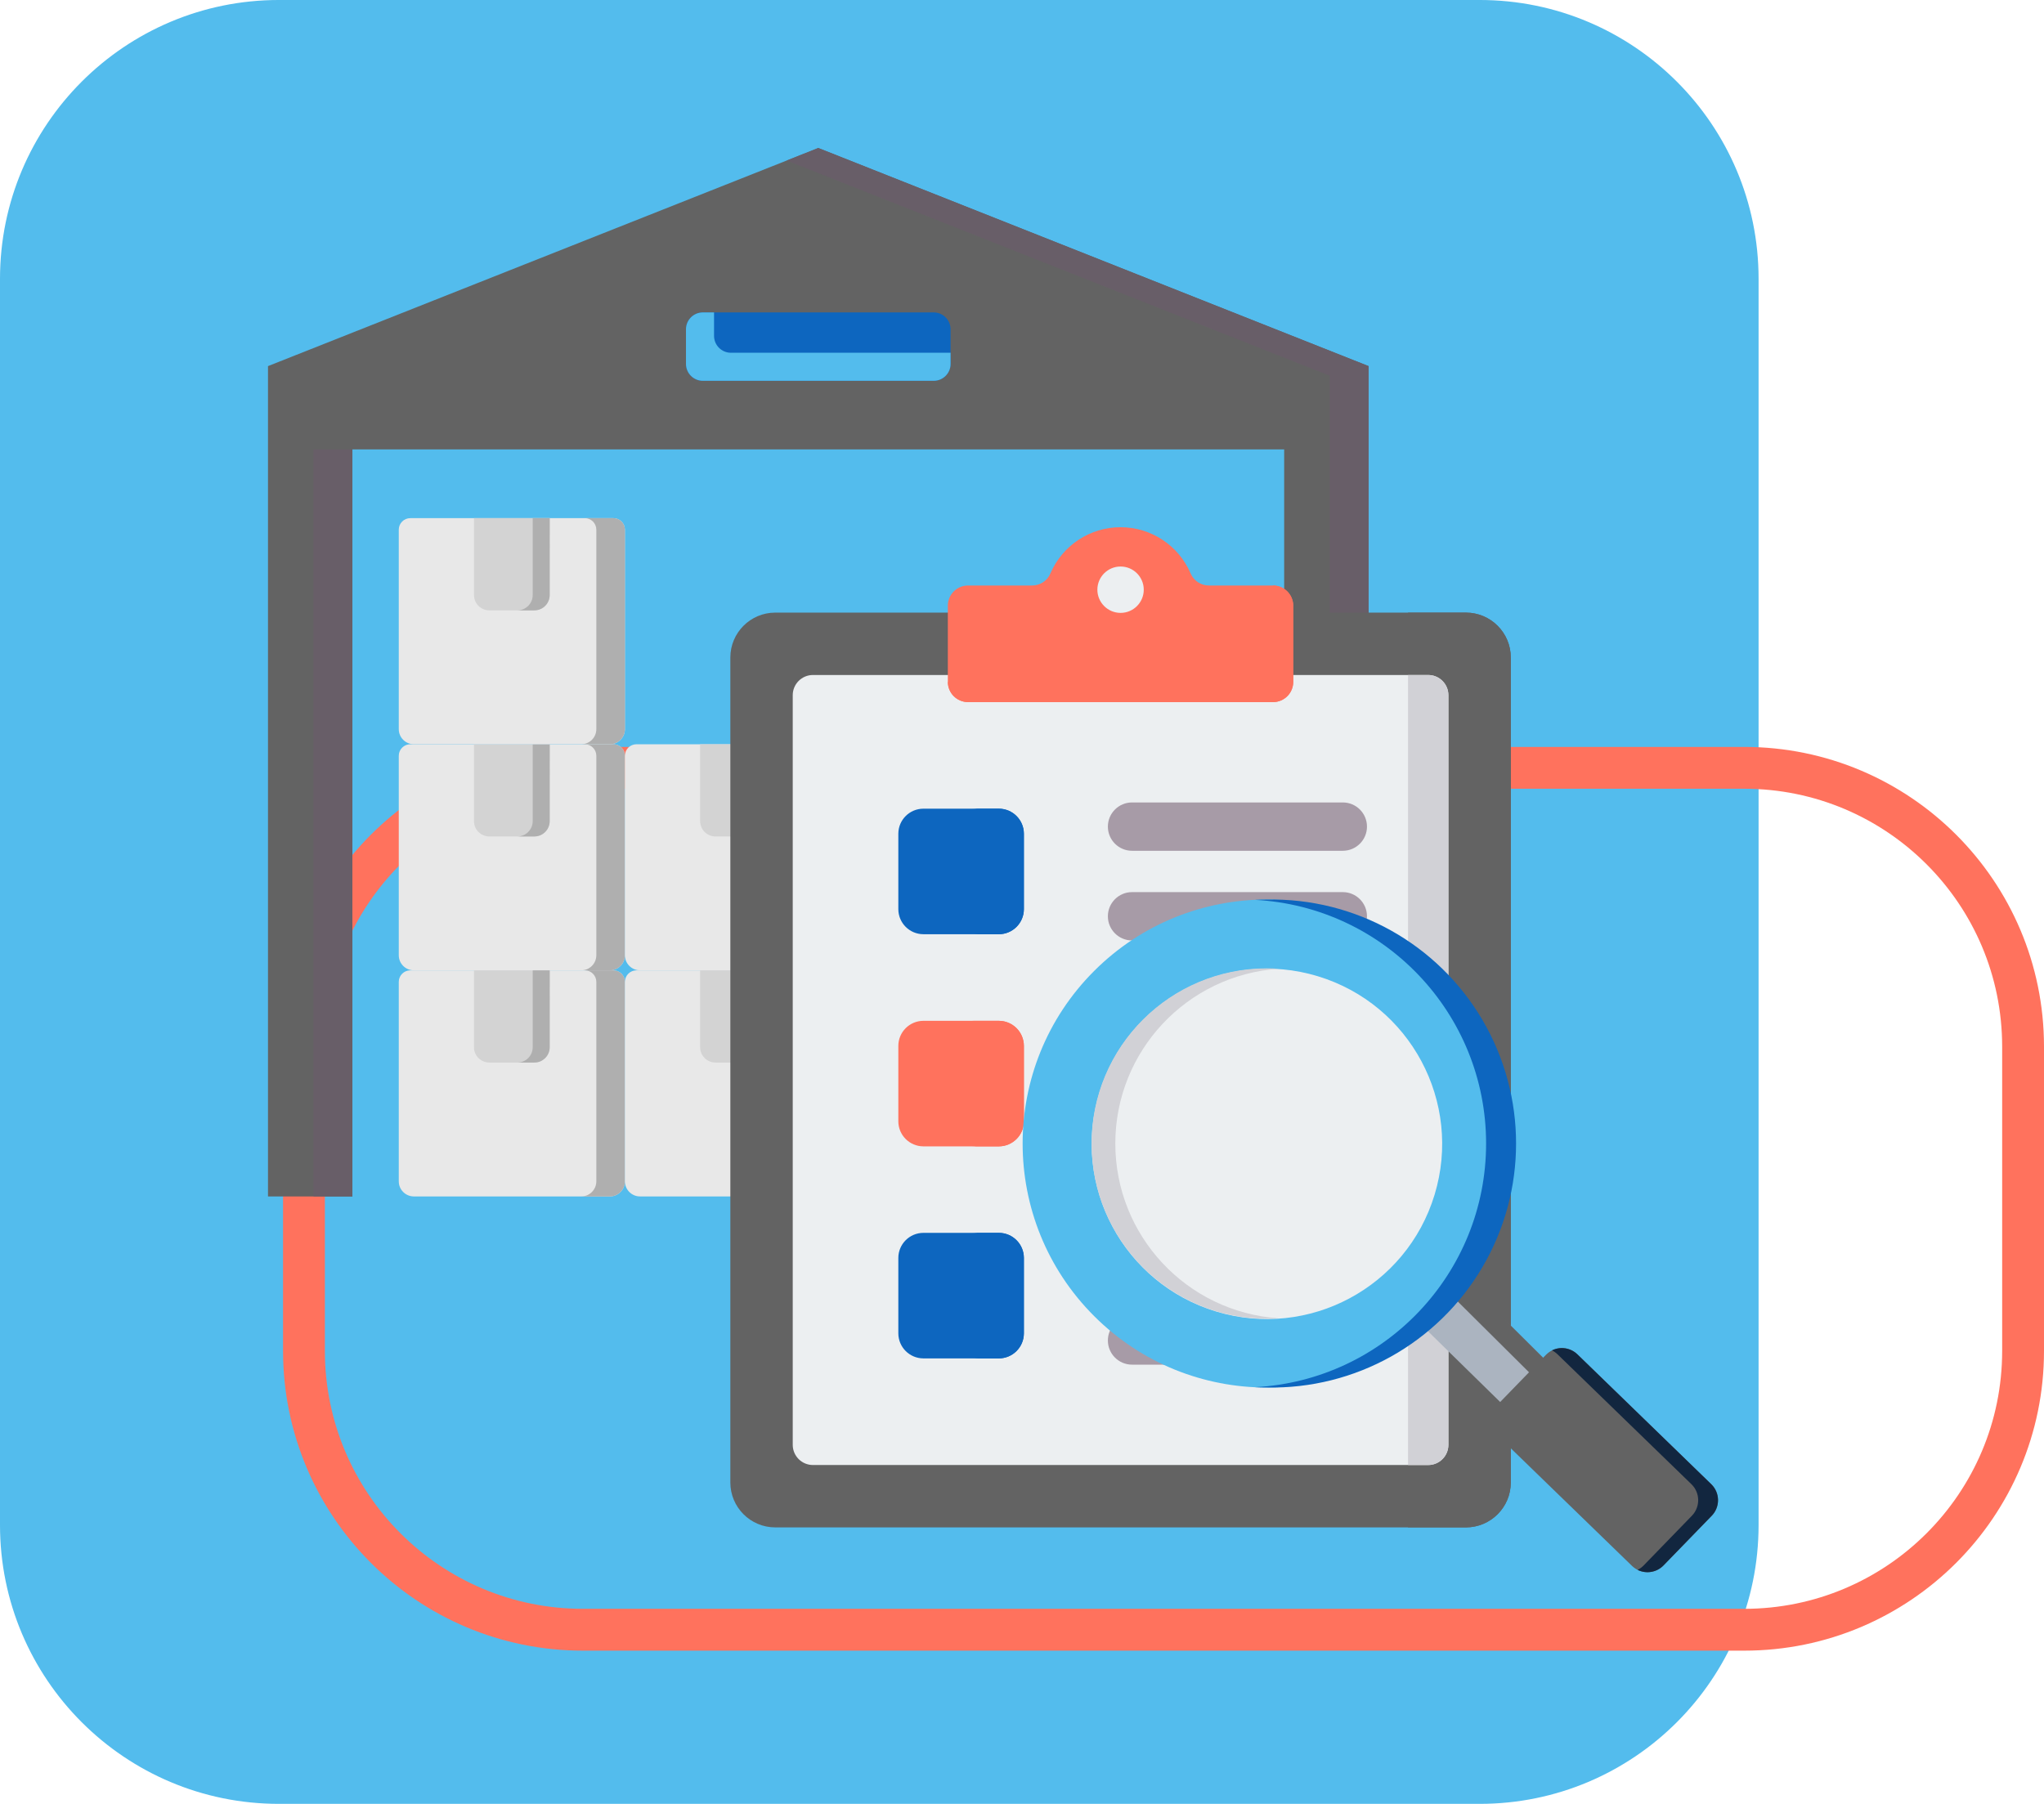
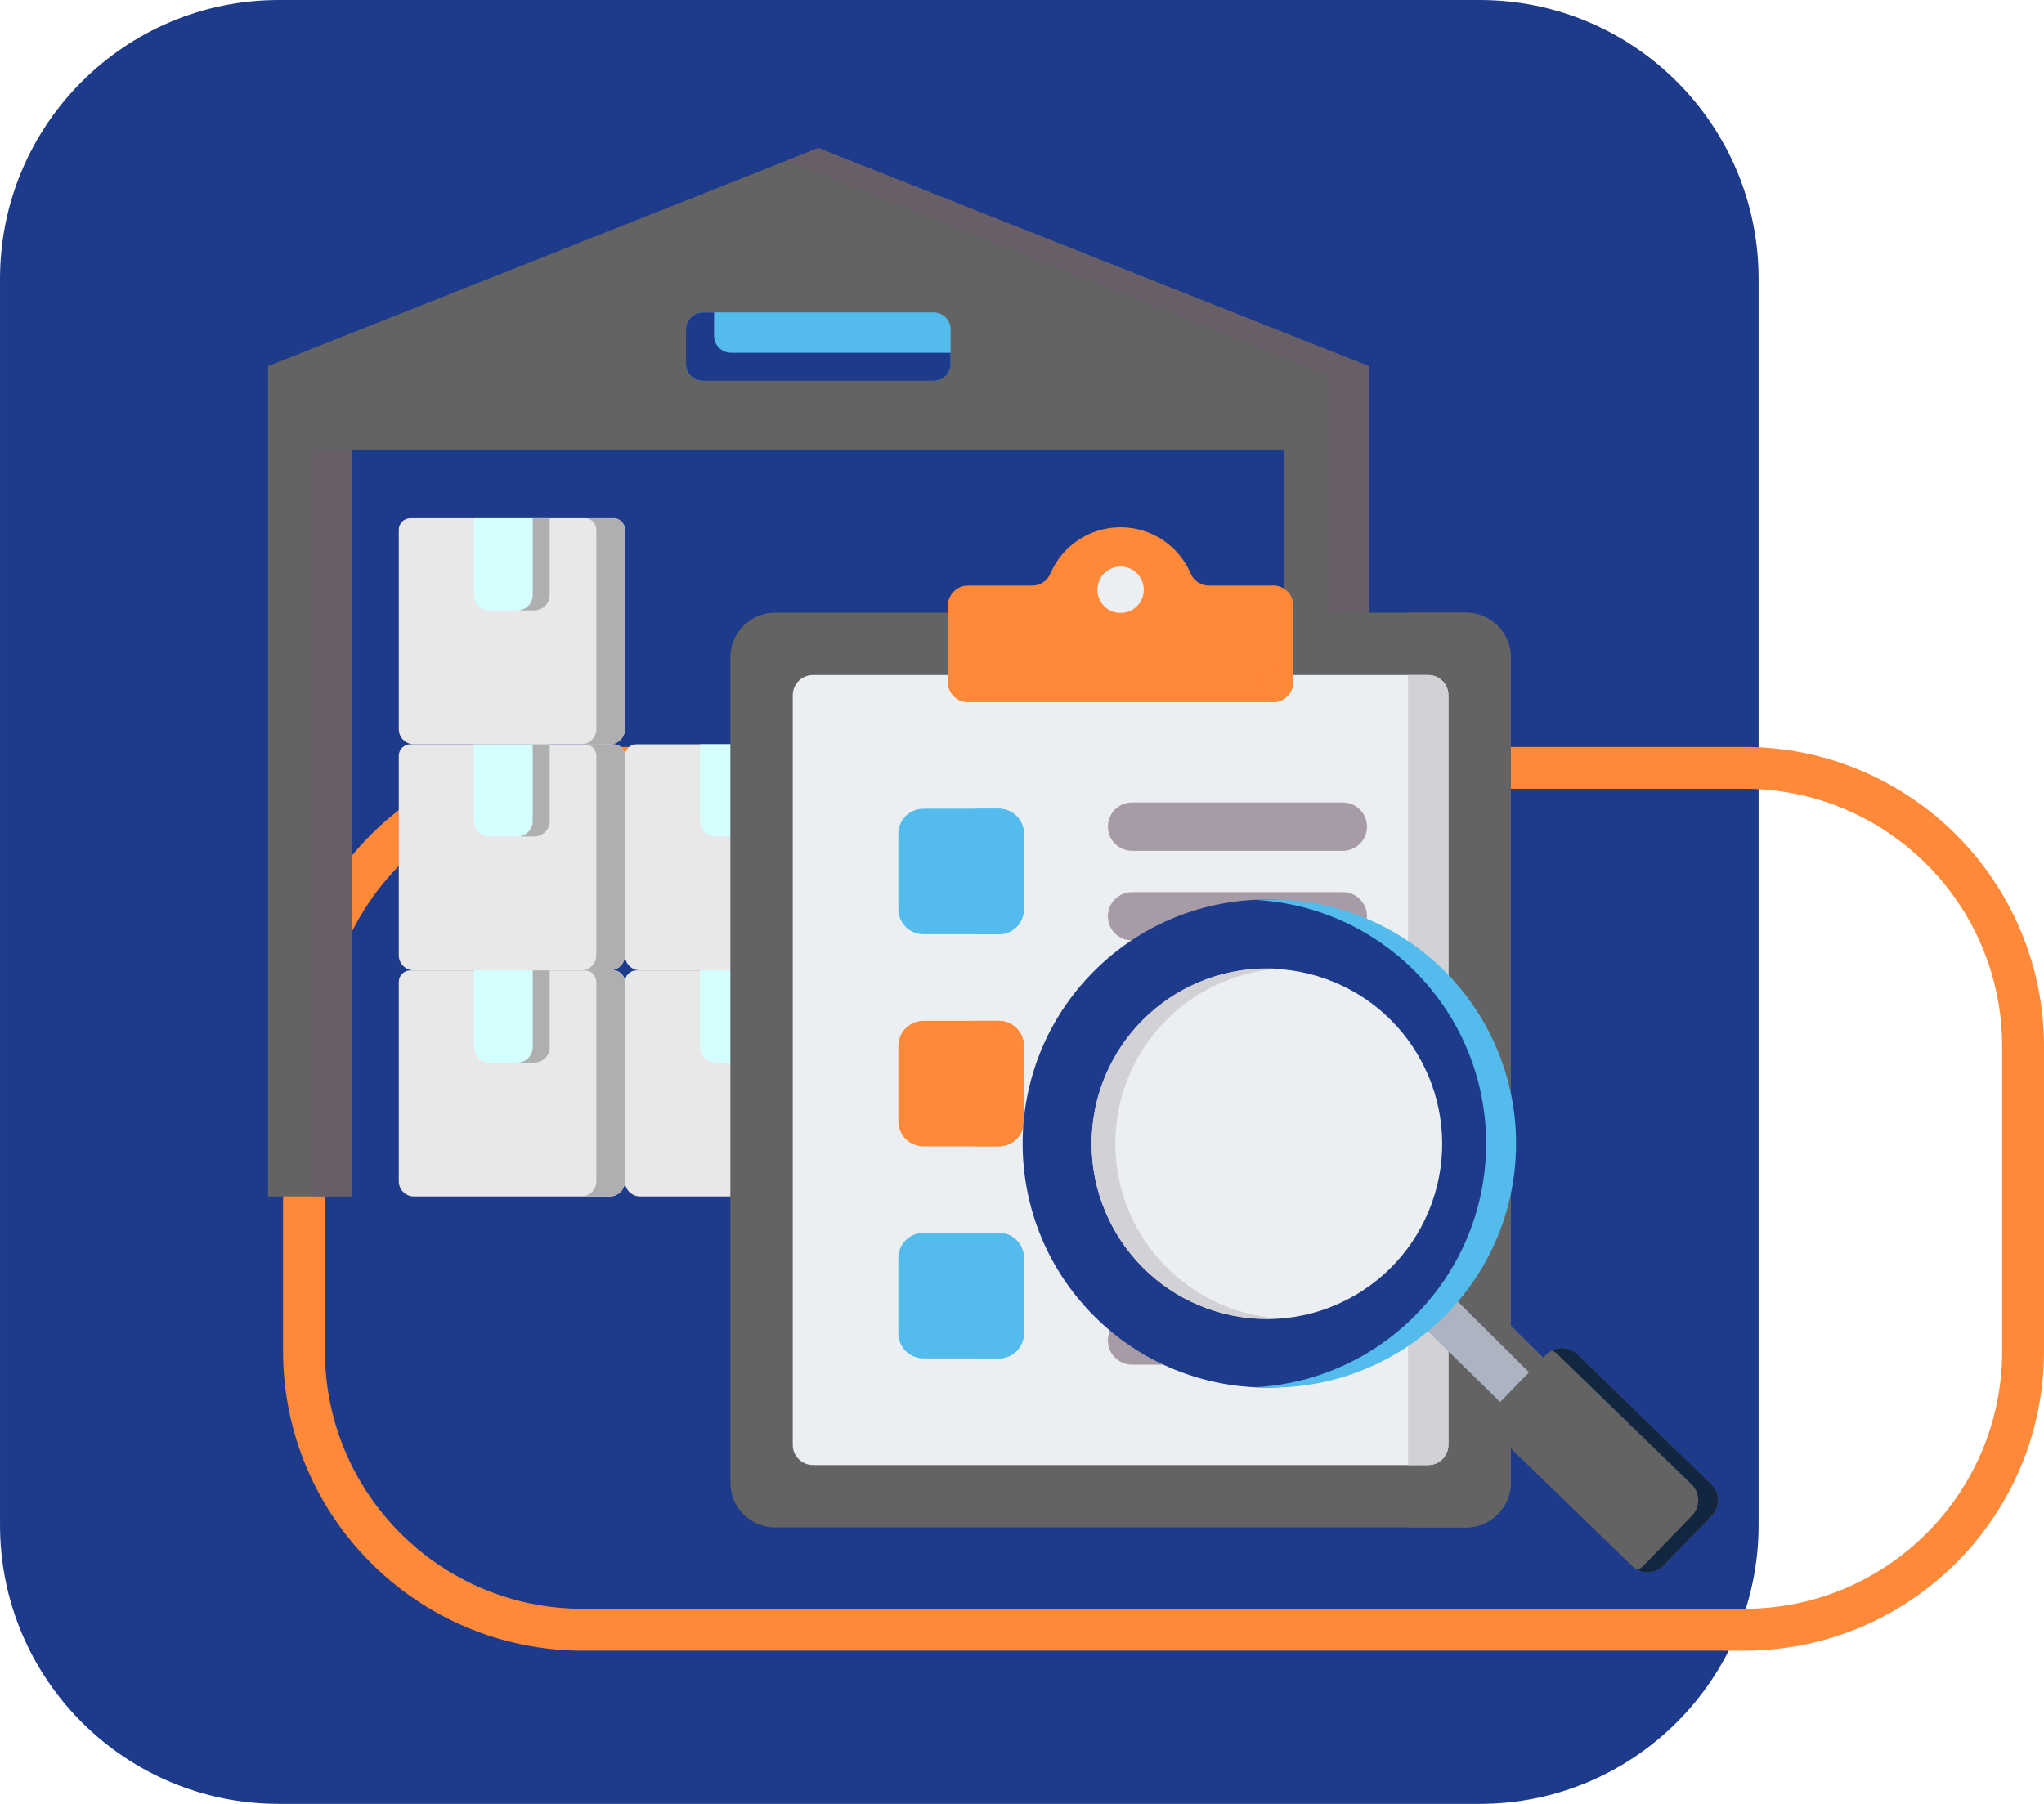
- <svg xmlns="http://www.w3.org/2000/svg" width="146.559" height="129.373" viewBox="0 0 146.559 129.373">
-   <g id="Grupo_1100649" data-name="Grupo 1100649" transform="translate(-1040.811 -8949.054)">
-     <g id="Grupo_1100250" data-name="Grupo 1100250" transform="translate(995.87 8934.075)">
-       <rect id="Rectángulo_401023" data-name="Rectángulo 401023" width="126.094" height="129.373" rx="20" transform="translate(44.941 14.978)" fill="#53bced" />
-       <rect id="Rectángulo_401024" data-name="Rectángulo 401024" width="123.264" height="61.816" rx="20" transform="translate(66.736 70.047)" fill="none" stroke="#ff725d" stroke-miterlimit="10" stroke-width="3" />
+ <svg xmlns="http://www.w3.org/2000/svg" width="146.559" height="129.374" viewBox="0 0 146.559 129.374">
+   <g id="Grupo_1100685" data-name="Grupo 1100685" transform="translate(-1020 -5709.946)">
+     <g id="Grupo_1100250" data-name="Grupo 1100250" transform="translate(975.06 5694.968)">
+       <rect id="Rectángulo_401023" data-name="Rectángulo 401023" width="126.094" height="129.373" rx="20" transform="translate(44.941 14.978)" fill="#1e3a8a" />
+       <rect id="Rectángulo_401024" data-name="Rectángulo 401024" width="123.264" height="61.816" rx="20" transform="translate(66.736 70.047)" fill="none" stroke="#fe8938" stroke-miterlimit="10" stroke-width="3" />
    </g>
-     <g id="Grupo_1100369" data-name="Grupo 1100369" transform="translate(1044.027 8939.451)">
+     <g id="Grupo_1100369" data-name="Grupo 1100369" transform="translate(1023.217 5700.344)">
      <g id="Grupo_1100361" data-name="Grupo 1100361" transform="translate(16.001 20.217)">
        <path id="Trazado_874901" data-name="Trazado 874901" d="M94.912,95.41h-6.05V41.834H22.051V95.41H16V35.86L55.457,20.217,94.912,35.86Z" transform="translate(-16.001 -20.217)" fill="#636363" fill-rule="evenodd" />
        <path id="Trazado_874902" data-name="Trazado 874902" d="M106.7,95.41h-2.791V36.55L64.976,21.116l2.267-.9L106.7,35.86ZM33.837,41.834V95.41H31.046V41.834Z" transform="translate(-27.787 -20.217)" fill="#685e68" fill-rule="evenodd" />
-         <path id="Trazado_874903" data-name="Trazado 874903" d="M155.567,74.655h16.558a1.211,1.211,0,0,1,1.207,1.207v2.492a1.211,1.211,0,0,1-1.207,1.207H155.567a1.211,1.211,0,0,1-1.207-1.207V75.862A1.211,1.211,0,0,1,155.567,74.655Z" transform="translate(-124.391 -62.863)" fill="#0d66bf" fill-rule="evenodd" />
-         <path id="Trazado_874904" data-name="Trazado 874904" d="M155.567,74.655h.805v1.686a1.211,1.211,0,0,0,1.207,1.207h15.753v.805a1.211,1.211,0,0,1-1.207,1.207H155.566a1.211,1.211,0,0,1-1.207-1.207V75.862A1.211,1.211,0,0,1,155.567,74.655Z" transform="translate(-124.39 -62.863)" fill="#53bced" fill-rule="evenodd" />
+         <path id="Trazado_874903" data-name="Trazado 874903" d="M155.567,74.655h16.558a1.211,1.211,0,0,1,1.207,1.207v2.492a1.211,1.211,0,0,1-1.207,1.207H155.567a1.211,1.211,0,0,1-1.207-1.207V75.862A1.211,1.211,0,0,1,155.567,74.655Z" transform="translate(-124.391 -62.863)" fill="#53bced" fill-rule="evenodd" />
+         <path id="Trazado_874904" data-name="Trazado 874904" d="M155.567,74.655h.805v1.686a1.211,1.211,0,0,0,1.207,1.207h15.753v.805a1.211,1.211,0,0,1-1.207,1.207H155.566a1.211,1.211,0,0,1-1.207-1.207V75.862A1.211,1.211,0,0,1,155.567,74.655Z" transform="translate(-124.39 -62.863)" fill="#1e3a8a" fill-rule="evenodd" />
      </g>
      <g id="Grupo_1100365" data-name="Grupo 1100365" transform="translate(25.377 62.98)">
        <path id="Trazado_874917" data-name="Trazado 874917" d="M74.673,217.64H60.112a.828.828,0,0,0-.827.827v14.307a1.083,1.083,0,0,0,1.081,1.081H74.419a1.083,1.083,0,0,0,1.081-1.081V218.467a.828.828,0,0,0-.827-.827Z" transform="translate(-59.285 -217.64)" fill="#e8e8e8" fill-rule="evenodd" />
        <path id="Trazado_874918" data-name="Trazado 874918" d="M121.993,217.64h-2.05a.828.828,0,0,1,.827.827v14.307a1.083,1.083,0,0,1-1.081,1.081h2.05a1.083,1.083,0,0,0,1.081-1.081V218.467A.828.828,0,0,0,121.993,217.64Z" transform="translate(-106.605 -217.64)" fill="#afafaf" fill-rule="evenodd" />
-         <path id="Trazado_874919" data-name="Trazado 874919" d="M89.612,217.64H84.183v5.513a1.1,1.1,0,0,0,1.1,1.1H88.51a1.1,1.1,0,0,0,1.1-1.1Z" transform="translate(-78.79 -217.64)" fill="#d3d3d3" fill-rule="evenodd" />
+         <path id="Trazado_874919" data-name="Trazado 874919" d="M89.612,217.64H84.183v5.513a1.1,1.1,0,0,0,1.1,1.1H88.51a1.1,1.1,0,0,0,1.1-1.1Z" transform="translate(-78.79 -217.64)" fill="#d4fffe" fill-rule="evenodd" />
        <path id="Trazado_874920" data-name="Trazado 874920" d="M100.854,217.64H99.635v5.513a1.1,1.1,0,0,1-1.1,1.1h1.218a1.1,1.1,0,0,0,1.1-1.1Z" transform="translate(-90.032 -217.64)" fill="#afafaf" fill-rule="evenodd" />
      </g>
      <g id="Grupo_1100373" data-name="Grupo 1100373" transform="translate(41.592 62.98)">
        <path id="Trazado_874917-2" data-name="Trazado 874917" d="M74.673,217.64H60.112a.828.828,0,0,0-.827.827v14.307a1.083,1.083,0,0,0,1.081,1.081H74.419a1.083,1.083,0,0,0,1.081-1.081V218.467a.828.828,0,0,0-.827-.827Z" transform="translate(-59.285 -217.64)" fill="#e8e8e8" fill-rule="evenodd" />
        <path id="Trazado_874918-2" data-name="Trazado 874918" d="M121.993,217.64h-2.05a.828.828,0,0,1,.827.827v14.307a1.083,1.083,0,0,1-1.081,1.081h2.05a1.083,1.083,0,0,0,1.081-1.081V218.467A.828.828,0,0,0,121.993,217.64Z" transform="translate(-106.605 -217.64)" fill="#afafaf" fill-rule="evenodd" />
-         <path id="Trazado_874919-2" data-name="Trazado 874919" d="M89.612,217.64H84.183v5.513a1.1,1.1,0,0,0,1.1,1.1H88.51a1.1,1.1,0,0,0,1.1-1.1Z" transform="translate(-78.79 -217.64)" fill="#d3d3d3" fill-rule="evenodd" />
+         <path id="Trazado_874919-2" data-name="Trazado 874919" d="M89.612,217.64H84.183v5.513a1.1,1.1,0,0,0,1.1,1.1H88.51a1.1,1.1,0,0,0,1.1-1.1Z" transform="translate(-78.79 -217.64)" fill="#d4fffe" fill-rule="evenodd" />
        <path id="Trazado_874920-2" data-name="Trazado 874920" d="M100.854,217.64H99.635v5.513a1.1,1.1,0,0,1-1.1,1.1h1.218a1.1,1.1,0,0,0,1.1-1.1Z" transform="translate(-90.032 -217.64)" fill="#afafaf" fill-rule="evenodd" />
      </g>
      <g id="Grupo_1100371" data-name="Grupo 1100371" transform="translate(25.377 46.764)">
        <path id="Trazado_874917-3" data-name="Trazado 874917" d="M74.673,217.64H60.112a.828.828,0,0,0-.827.827v14.307a1.083,1.083,0,0,0,1.081,1.081H74.419a1.083,1.083,0,0,0,1.081-1.081V218.467a.828.828,0,0,0-.827-.827Z" transform="translate(-59.285 -217.64)" fill="#e8e8e8" fill-rule="evenodd" />
        <path id="Trazado_874918-3" data-name="Trazado 874918" d="M121.993,217.64h-2.05a.828.828,0,0,1,.827.827v14.307a1.083,1.083,0,0,1-1.081,1.081h2.05a1.083,1.083,0,0,0,1.081-1.081V218.467A.828.828,0,0,0,121.993,217.64Z" transform="translate(-106.605 -217.64)" fill="#afafaf" fill-rule="evenodd" />
-         <path id="Trazado_874919-3" data-name="Trazado 874919" d="M89.612,217.64H84.183v5.513a1.1,1.1,0,0,0,1.1,1.1H88.51a1.1,1.1,0,0,0,1.1-1.1Z" transform="translate(-78.79 -217.64)" fill="#d3d3d3" fill-rule="evenodd" />
+         <path id="Trazado_874919-3" data-name="Trazado 874919" d="M89.612,217.64H84.183v5.513a1.1,1.1,0,0,0,1.1,1.1H88.51a1.1,1.1,0,0,0,1.1-1.1Z" transform="translate(-78.79 -217.64)" fill="#d4fffe" fill-rule="evenodd" />
        <path id="Trazado_874920-3" data-name="Trazado 874920" d="M100.854,217.64H99.635v5.513a1.1,1.1,0,0,1-1.1,1.1h1.218a1.1,1.1,0,0,0,1.1-1.1Z" transform="translate(-90.032 -217.64)" fill="#afafaf" fill-rule="evenodd" />
      </g>
      <g id="Grupo_1100370" data-name="Grupo 1100370" transform="translate(25.377 79.195)">
        <path id="Trazado_874917-4" data-name="Trazado 874917" d="M74.673,217.64H60.112a.828.828,0,0,0-.827.827v14.307a1.083,1.083,0,0,0,1.081,1.081H74.419a1.083,1.083,0,0,0,1.081-1.081V218.467a.828.828,0,0,0-.827-.827Z" transform="translate(-59.285 -217.64)" fill="#e8e8e8" fill-rule="evenodd" />
        <path id="Trazado_874918-4" data-name="Trazado 874918" d="M121.993,217.64h-2.05a.828.828,0,0,1,.827.827v14.307a1.083,1.083,0,0,1-1.081,1.081h2.05a1.083,1.083,0,0,0,1.081-1.081V218.467A.828.828,0,0,0,121.993,217.64Z" transform="translate(-106.605 -217.64)" fill="#afafaf" fill-rule="evenodd" />
-         <path id="Trazado_874919-4" data-name="Trazado 874919" d="M89.612,217.64H84.183v5.513a1.1,1.1,0,0,0,1.1,1.1H88.51a1.1,1.1,0,0,0,1.1-1.1Z" transform="translate(-78.79 -217.64)" fill="#d3d3d3" fill-rule="evenodd" />
+         <path id="Trazado_874919-4" data-name="Trazado 874919" d="M89.612,217.64H84.183v5.513a1.1,1.1,0,0,0,1.1,1.1H88.51a1.1,1.1,0,0,0,1.1-1.1Z" transform="translate(-78.79 -217.64)" fill="#d4fffe" fill-rule="evenodd" />
        <path id="Trazado_874920-4" data-name="Trazado 874920" d="M100.854,217.64H99.635v5.513a1.1,1.1,0,0,1-1.1,1.1h1.218a1.1,1.1,0,0,0,1.1-1.1Z" transform="translate(-90.032 -217.64)" fill="#afafaf" fill-rule="evenodd" />
      </g>
      <g id="Grupo_1100374" data-name="Grupo 1100374" transform="translate(41.592 79.195)">
        <path id="Trazado_874917-5" data-name="Trazado 874917" d="M74.673,217.64H60.112a.828.828,0,0,0-.827.827v14.307a1.083,1.083,0,0,0,1.081,1.081H74.419a1.083,1.083,0,0,0,1.081-1.081V218.467a.828.828,0,0,0-.827-.827Z" transform="translate(-59.285 -217.64)" fill="#e8e8e8" fill-rule="evenodd" />
        <path id="Trazado_874918-5" data-name="Trazado 874918" d="M121.993,217.64h-2.05a.828.828,0,0,1,.827.827v14.307a1.083,1.083,0,0,1-1.081,1.081h2.05a1.083,1.083,0,0,0,1.081-1.081V218.467A.828.828,0,0,0,121.993,217.64Z" transform="translate(-106.605 -217.64)" fill="#afafaf" fill-rule="evenodd" />
-         <path id="Trazado_874919-5" data-name="Trazado 874919" d="M89.612,217.64H84.183v5.513a1.1,1.1,0,0,0,1.1,1.1H88.51a1.1,1.1,0,0,0,1.1-1.1Z" transform="translate(-78.79 -217.64)" fill="#d3d3d3" fill-rule="evenodd" />
+         <path id="Trazado_874919-5" data-name="Trazado 874919" d="M89.612,217.64H84.183v5.513a1.1,1.1,0,0,0,1.1,1.1H88.51a1.1,1.1,0,0,0,1.1-1.1Z" transform="translate(-78.79 -217.64)" fill="#d4fffe" fill-rule="evenodd" />
        <path id="Trazado_874920-5" data-name="Trazado 874920" d="M100.854,217.64H99.635v5.513a1.1,1.1,0,0,1-1.1,1.1h1.218a1.1,1.1,0,0,0,1.1-1.1Z" transform="translate(-90.032 -217.64)" fill="#afafaf" fill-rule="evenodd" />
      </g>
      <g id="Grupo_1100367" data-name="Grupo 1100367" transform="translate(49.151 47.414)">
        <path id="Trazado_874925" data-name="Trazado 874925" d="M221.79,174.051a3.222,3.222,0,0,1,3.216,3.216v59.176a3.222,3.222,0,0,1-3.216,3.216H172.262a3.222,3.222,0,0,1-3.216-3.216V177.267a3.222,3.222,0,0,1,3.216-3.216Z" transform="translate(-169.046 -167.926)" fill="#636363" fill-rule="evenodd" />
        <path id="Trazado_874926" data-name="Trazado 874926" d="M393.387,239.659h4.151a3.222,3.222,0,0,0,3.216-3.216V177.267a3.222,3.222,0,0,0-3.216-3.216h-4.151Z" transform="translate(-344.794 -167.926)" fill="#636363" fill-rule="evenodd" />
        <path id="Trazado_874927" data-name="Trazado 874927" d="M235.267,194.707H191.147a1.449,1.449,0,0,0-1.446,1.446v53.768a1.449,1.449,0,0,0,1.446,1.446h44.12a1.449,1.449,0,0,0,1.446-1.446V196.153A1.449,1.449,0,0,0,235.267,194.707Z" transform="translate(-185.227 -184.108)" fill="#eceff1" fill-rule="evenodd" />
        <path id="Trazado_874928" data-name="Trazado 874928" d="M393.387,251.367h1.446c.045,0,.091,0,.135-.006a1.449,1.449,0,0,0,1.311-1.44V196.152a1.45,1.45,0,0,0-1.311-1.44c-.044,0-.089-.006-.135-.006h-1.446Z" transform="translate(-344.794 -184.107)" fill="#d1d1d6" fill-rule="evenodd" />
-         <path id="Trazado_874929" data-name="Trazado 874929" d="M242.5,149.956h4.584a1.42,1.42,0,0,0,1.328-.874,5.469,5.469,0,0,1,10.047,0,1.42,1.42,0,0,0,1.328.874h4.584a1.449,1.449,0,0,1,1.446,1.446v5.469a1.449,1.449,0,0,1-1.446,1.446H242.5a1.449,1.449,0,0,1-1.446-1.446V151.4A1.449,1.449,0,0,1,242.5,149.956Z" transform="translate(-225.459 -145.775)" fill="#ff725d" fill-rule="evenodd" />
-         <path id="Trazado_874930" data-name="Trazado 874930" d="M262.928,171.993H241.057a1.449,1.449,0,0,0,1.446,1.446h21.872a1.449,1.449,0,0,0,1.446-1.446v-5.47a1.449,1.449,0,0,0-1.446-1.446v5.47a1.449,1.449,0,0,1-1.446,1.446Z" transform="translate(-225.459 -160.896)" fill="#ff725d" fill-rule="evenodd" />
+         <path id="Trazado_874929" data-name="Trazado 874929" d="M242.5,149.956h4.584a1.42,1.42,0,0,0,1.328-.874,5.469,5.469,0,0,1,10.047,0,1.42,1.42,0,0,0,1.328.874h4.584a1.449,1.449,0,0,1,1.446,1.446v5.469a1.449,1.449,0,0,1-1.446,1.446H242.5a1.449,1.449,0,0,1-1.446-1.446V151.4A1.449,1.449,0,0,1,242.5,149.956Z" transform="translate(-225.459 -145.775)" fill="#fe8938" fill-rule="evenodd" />
+         <path id="Trazado_874930" data-name="Trazado 874930" d="M262.928,171.993H241.057a1.449,1.449,0,0,0,1.446,1.446h21.872a1.449,1.449,0,0,0,1.446-1.446v-5.47a1.449,1.449,0,0,0-1.446-1.446v5.47a1.449,1.449,0,0,1-1.446,1.446Z" transform="translate(-225.459 -160.896)" fill="#fe8938" fill-rule="evenodd" />
        <path id="Trazado_874931" data-name="Trazado 874931" d="M292.206,162.115a1.663,1.663,0,1,0-1.663-1.663A1.666,1.666,0,0,0,292.206,162.115Z" transform="translate(-264.226 -155.97)" fill="#eceff1" fill-rule="evenodd" />
        <path id="Trazado_874932" data-name="Trazado 874932" d="M295.755,240.376a1.733,1.733,0,0,1,0-3.466h15.112a1.733,1.733,0,1,1,0,3.466Zm0,30.424a1.733,1.733,0,0,1,0-3.466h15.112a1.733,1.733,0,1,1,0,3.466Zm0,6.431a1.733,1.733,0,0,1,0-3.466h15.112a1.733,1.733,0,1,1,0,3.466Zm0-21.643a1.733,1.733,0,0,1,0-3.466h15.112a1.733,1.733,0,1,1,0,3.466Zm0,6.431a1.733,1.733,0,0,1,0-3.466h15.112a1.733,1.733,0,1,1,0,3.466Zm0-15.212a1.733,1.733,0,0,1,0-3.466h15.112a1.733,1.733,0,1,1,0,3.466Z" transform="translate(-266.952 -217.17)" fill="#a79ba7" fill-rule="evenodd" />
-         <path id="Trazado_874933" data-name="Trazado 874933" d="M226.443,379.419h5.423a1.8,1.8,0,0,1,1.79,1.79v5.423a1.8,1.8,0,0,1-1.79,1.79h-5.423a1.8,1.8,0,0,1-1.79-1.79v-5.423A1.8,1.8,0,0,1,226.443,379.419Z" transform="translate(-212.608 -328.81)" fill="#0d66bf" fill-rule="evenodd" />
-         <path id="Trazado_874934" data-name="Trazado 874934" d="M249.057,379.419h1.927a1.8,1.8,0,0,1,1.789,1.79v5.423a1.8,1.8,0,0,1-1.789,1.789h-1.927a1.8,1.8,0,0,0,1.789-1.789v-5.423a1.8,1.8,0,0,0-1.789-1.79Z" transform="translate(-231.726 -328.81)" fill="#0d66bf" fill-rule="evenodd" />
-         <path id="Trazado_874935" data-name="Trazado 874935" d="M226.443,309.2h5.423a1.8,1.8,0,0,1,1.79,1.79v5.423a1.8,1.8,0,0,1-1.79,1.79h-5.423a1.8,1.8,0,0,1-1.79-1.79v-5.423A1.8,1.8,0,0,1,226.443,309.2Z" transform="translate(-212.608 -273.798)" fill="#ff725d" fill-rule="evenodd" />
-         <path id="Trazado_874936" data-name="Trazado 874936" d="M249.057,309.2h1.927a1.8,1.8,0,0,1,1.789,1.79v5.423a1.8,1.8,0,0,1-1.789,1.79h-1.927a1.8,1.8,0,0,0,1.789-1.79v-5.423a1.8,1.8,0,0,0-1.789-1.79Z" transform="translate(-231.726 -273.798)" fill="#ff725d" fill-rule="evenodd" />
-         <path id="Trazado_874937" data-name="Trazado 874937" d="M226.443,238.974h5.423a1.8,1.8,0,0,1,1.79,1.79v5.423a1.8,1.8,0,0,1-1.79,1.79h-5.423a1.8,1.8,0,0,1-1.79-1.79v-5.423A1.8,1.8,0,0,1,226.443,238.974Z" transform="translate(-212.608 -218.787)" fill="#0d66bf" fill-rule="evenodd" />
-         <path id="Trazado_874938" data-name="Trazado 874938" d="M249.057,238.974h1.927a1.8,1.8,0,0,1,1.789,1.79v5.423a1.8,1.8,0,0,1-1.789,1.79h-1.927a1.8,1.8,0,0,0,1.789-1.79v-5.423a1.794,1.794,0,0,0-1.789-1.79Z" transform="translate(-231.726 -218.787)" fill="#0d66bf" fill-rule="evenodd" />
+         <path id="Trazado_874933" data-name="Trazado 874933" d="M226.443,379.419h5.423a1.8,1.8,0,0,1,1.79,1.79v5.423a1.8,1.8,0,0,1-1.79,1.79h-5.423a1.8,1.8,0,0,1-1.79-1.79v-5.423A1.8,1.8,0,0,1,226.443,379.419Z" transform="translate(-212.608 -328.81)" fill="#53bced" fill-rule="evenodd" />
+         <path id="Trazado_874934" data-name="Trazado 874934" d="M249.057,379.419h1.927a1.8,1.8,0,0,1,1.789,1.79v5.423a1.8,1.8,0,0,1-1.789,1.789h-1.927a1.8,1.8,0,0,0,1.789-1.789v-5.423a1.8,1.8,0,0,0-1.789-1.79Z" transform="translate(-231.726 -328.81)" fill="#53bced" fill-rule="evenodd" />
+         <path id="Trazado_874935" data-name="Trazado 874935" d="M226.443,309.2h5.423a1.8,1.8,0,0,1,1.79,1.79v5.423a1.8,1.8,0,0,1-1.79,1.79h-5.423a1.8,1.8,0,0,1-1.79-1.79v-5.423A1.8,1.8,0,0,1,226.443,309.2Z" transform="translate(-212.608 -273.798)" fill="#fe8938" fill-rule="evenodd" />
+         <path id="Trazado_874936" data-name="Trazado 874936" d="M249.057,309.2h1.927a1.8,1.8,0,0,1,1.789,1.79v5.423a1.8,1.8,0,0,1-1.789,1.79h-1.927a1.8,1.8,0,0,0,1.789-1.79v-5.423a1.8,1.8,0,0,0-1.789-1.79Z" transform="translate(-231.726 -273.798)" fill="#fe8938" fill-rule="evenodd" />
+         <path id="Trazado_874937" data-name="Trazado 874937" d="M226.443,238.974h5.423a1.8,1.8,0,0,1,1.79,1.79v5.423a1.8,1.8,0,0,1-1.79,1.79h-5.423a1.8,1.8,0,0,1-1.79-1.79v-5.423A1.8,1.8,0,0,1,226.443,238.974Z" transform="translate(-212.608 -218.787)" fill="#53bced" fill-rule="evenodd" />
+         <path id="Trazado_874938" data-name="Trazado 874938" d="M249.057,238.974h1.927a1.8,1.8,0,0,1,1.789,1.79v5.423a1.8,1.8,0,0,1-1.789,1.79h-1.927a1.8,1.8,0,0,0,1.789-1.79v-5.423a1.794,1.794,0,0,0-1.789-1.79Z" transform="translate(-231.726 -218.787)" fill="#53bced" fill-rule="evenodd" />
      </g>
      <g id="Grupo_1100368" data-name="Grupo 1100368" transform="translate(62.86 66.877)">
        <path id="Trazado_874939" data-name="Trazado 874939" d="M396.414,390.507a17.6,17.6,0,0,1-2.969,3.269l8.074,7.914,3.074-3.168Z" transform="translate(-358.547 -356.96)" fill="#abb4c0" fill-rule="evenodd" />
        <path id="Trazado_874940" data-name="Trazado 874940" d="M404.227,390.256a2.029,2.029,0,0,1-.879,1.179l8.02,7.968.982-1.076Z" transform="translate(-366.305 -356.763)" fill="#636363" fill-rule="evenodd" />
        <path id="Trazado_874941" data-name="Trazado 874941" d="M433.3,433.162l3.469-3.575a1.6,1.6,0,0,0-.034-2.249l-9.608-9.323a1.6,1.6,0,0,0-2.249.034l-3.469,3.575a1.6,1.6,0,0,0,.034,2.249l9.608,9.323A1.6,1.6,0,0,0,433.3,433.162Z" transform="translate(-380.102 -378.159)" fill="#636363" fill-rule="evenodd" />
        <path id="Trazado_874942" data-name="Trazado 874942" d="M441.424,418.015l9.608,9.323a1.6,1.6,0,0,1,.034,2.249l-3.469,3.575a1.577,1.577,0,0,1-.431.315,1.6,1.6,0,0,0,1.852-.315l3.469-3.575a1.6,1.6,0,0,0-.034-2.249l-9.608-9.323a1.6,1.6,0,0,0-1.818-.281A1.579,1.579,0,0,1,441.424,418.015Z" transform="translate(-395.823 -378.16)" fill="#12263f" fill-rule="evenodd" />
-         <path id="Trazado_874945" data-name="Trazado 874945" d="M17.5,0A17.5,17.5,0,1,1,0,17.5,17.5,17.5,0,0,1,17.5,0Z" transform="translate(0 24.739) rotate(-45)" fill="#53bced" />
-         <path id="Trazado_874943" data-name="Trazado 874943" d="M343.551,269.07a17.5,17.5,0,1,1,0,34.992q-.427,0-.849-.021a17.5,17.5,0,0,0,0-34.951Q343.124,269.071,343.551,269.07Z" transform="translate(-318.796 -261.827)" fill="#0d66bf" fill-rule="evenodd" />
+         <path id="Trazado_874945" data-name="Trazado 874945" d="M17.5,0A17.5,17.5,0,1,1,0,17.5,17.5,17.5,0,0,1,17.5,0Z" transform="translate(0 24.739) rotate(-45)" fill="#1e3a8a" />
+         <path id="Trazado_874943" data-name="Trazado 874943" d="M343.551,269.07a17.5,17.5,0,1,1,0,34.992q-.427,0-.849-.021a17.5,17.5,0,0,0,0-34.951Q343.124,269.071,343.551,269.07Z" transform="translate(-318.796 -261.827)" fill="#53bced" fill-rule="evenodd" />
        <circle id="Elipse_11491" data-name="Elipse 11491" cx="12.563" cy="12.563" r="12.563" transform="translate(9.099 33.142) rotate(-73.142)" fill="#eceff1" />
        <path id="Trazado_874944" data-name="Trazado 874944" d="M301.185,291.844c.285,0,.569.01.849.029a12.563,12.563,0,0,0,0,25.068c-.281.019-.564.029-.849.029a12.563,12.563,0,1,1,0-25.126Z" transform="translate(-276.43 -279.668)" fill="#d1d1d6" fill-rule="evenodd" />
      </g>
    </g>
  </g>
</svg>
